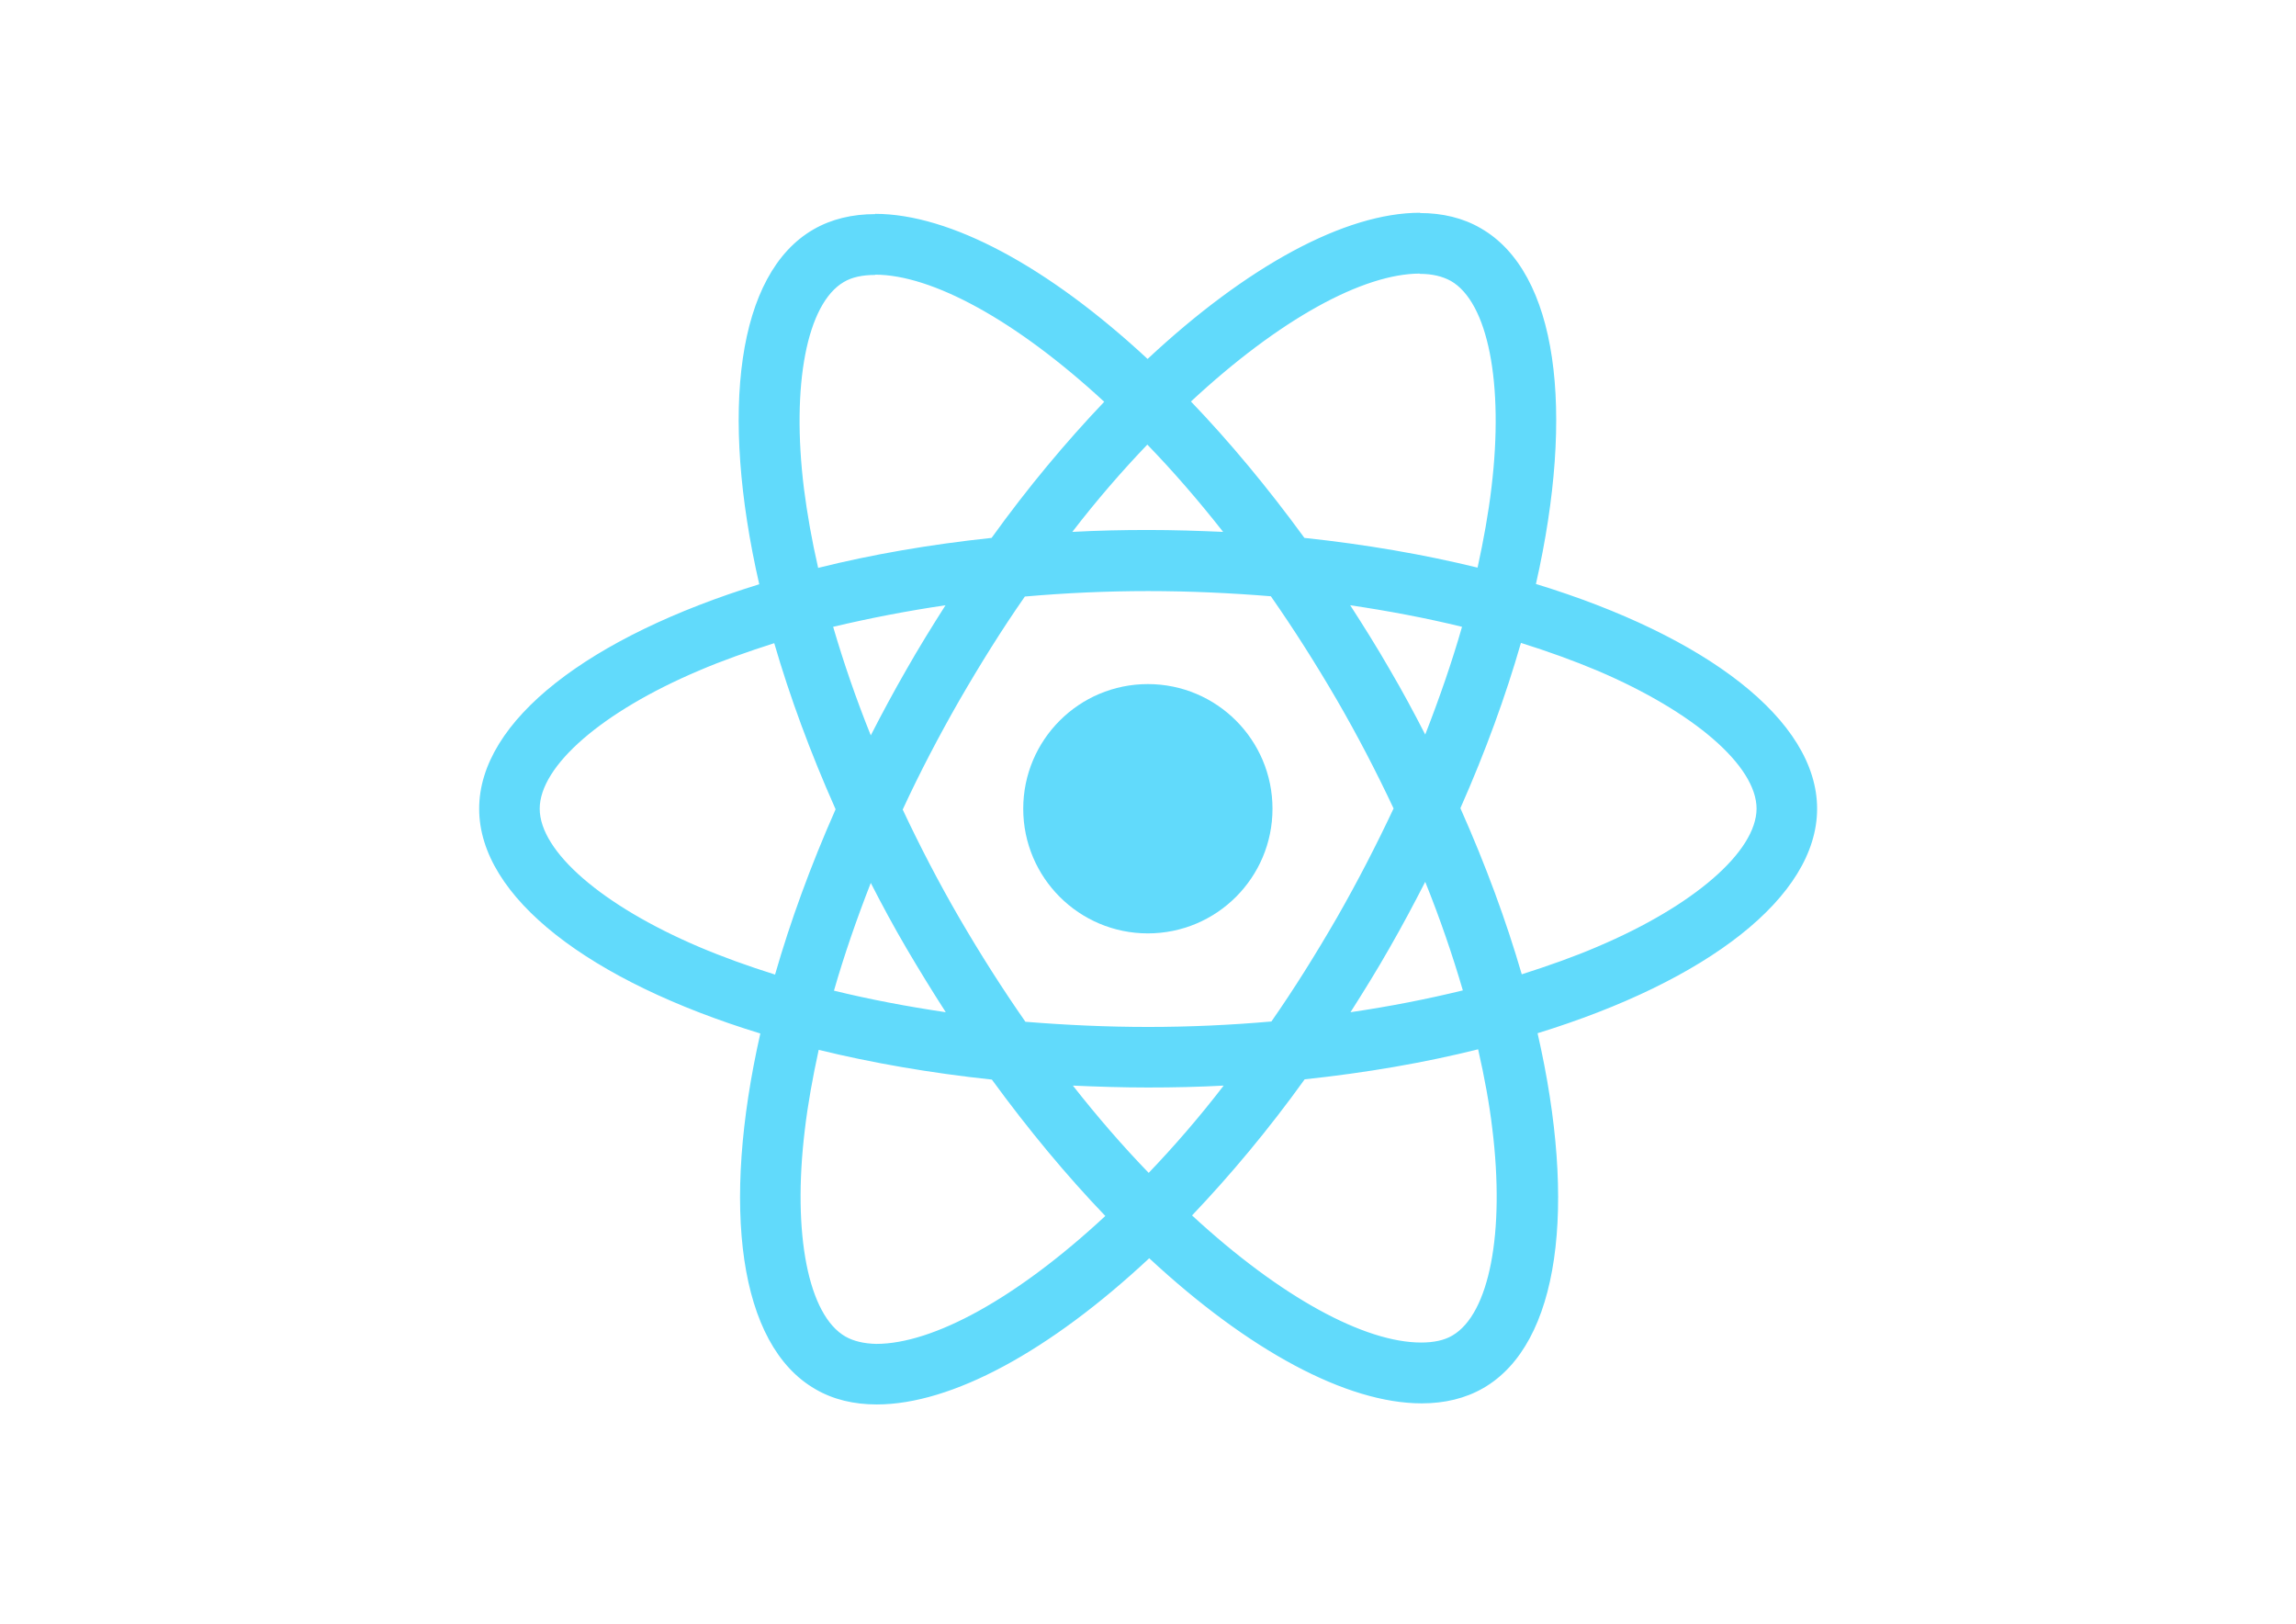
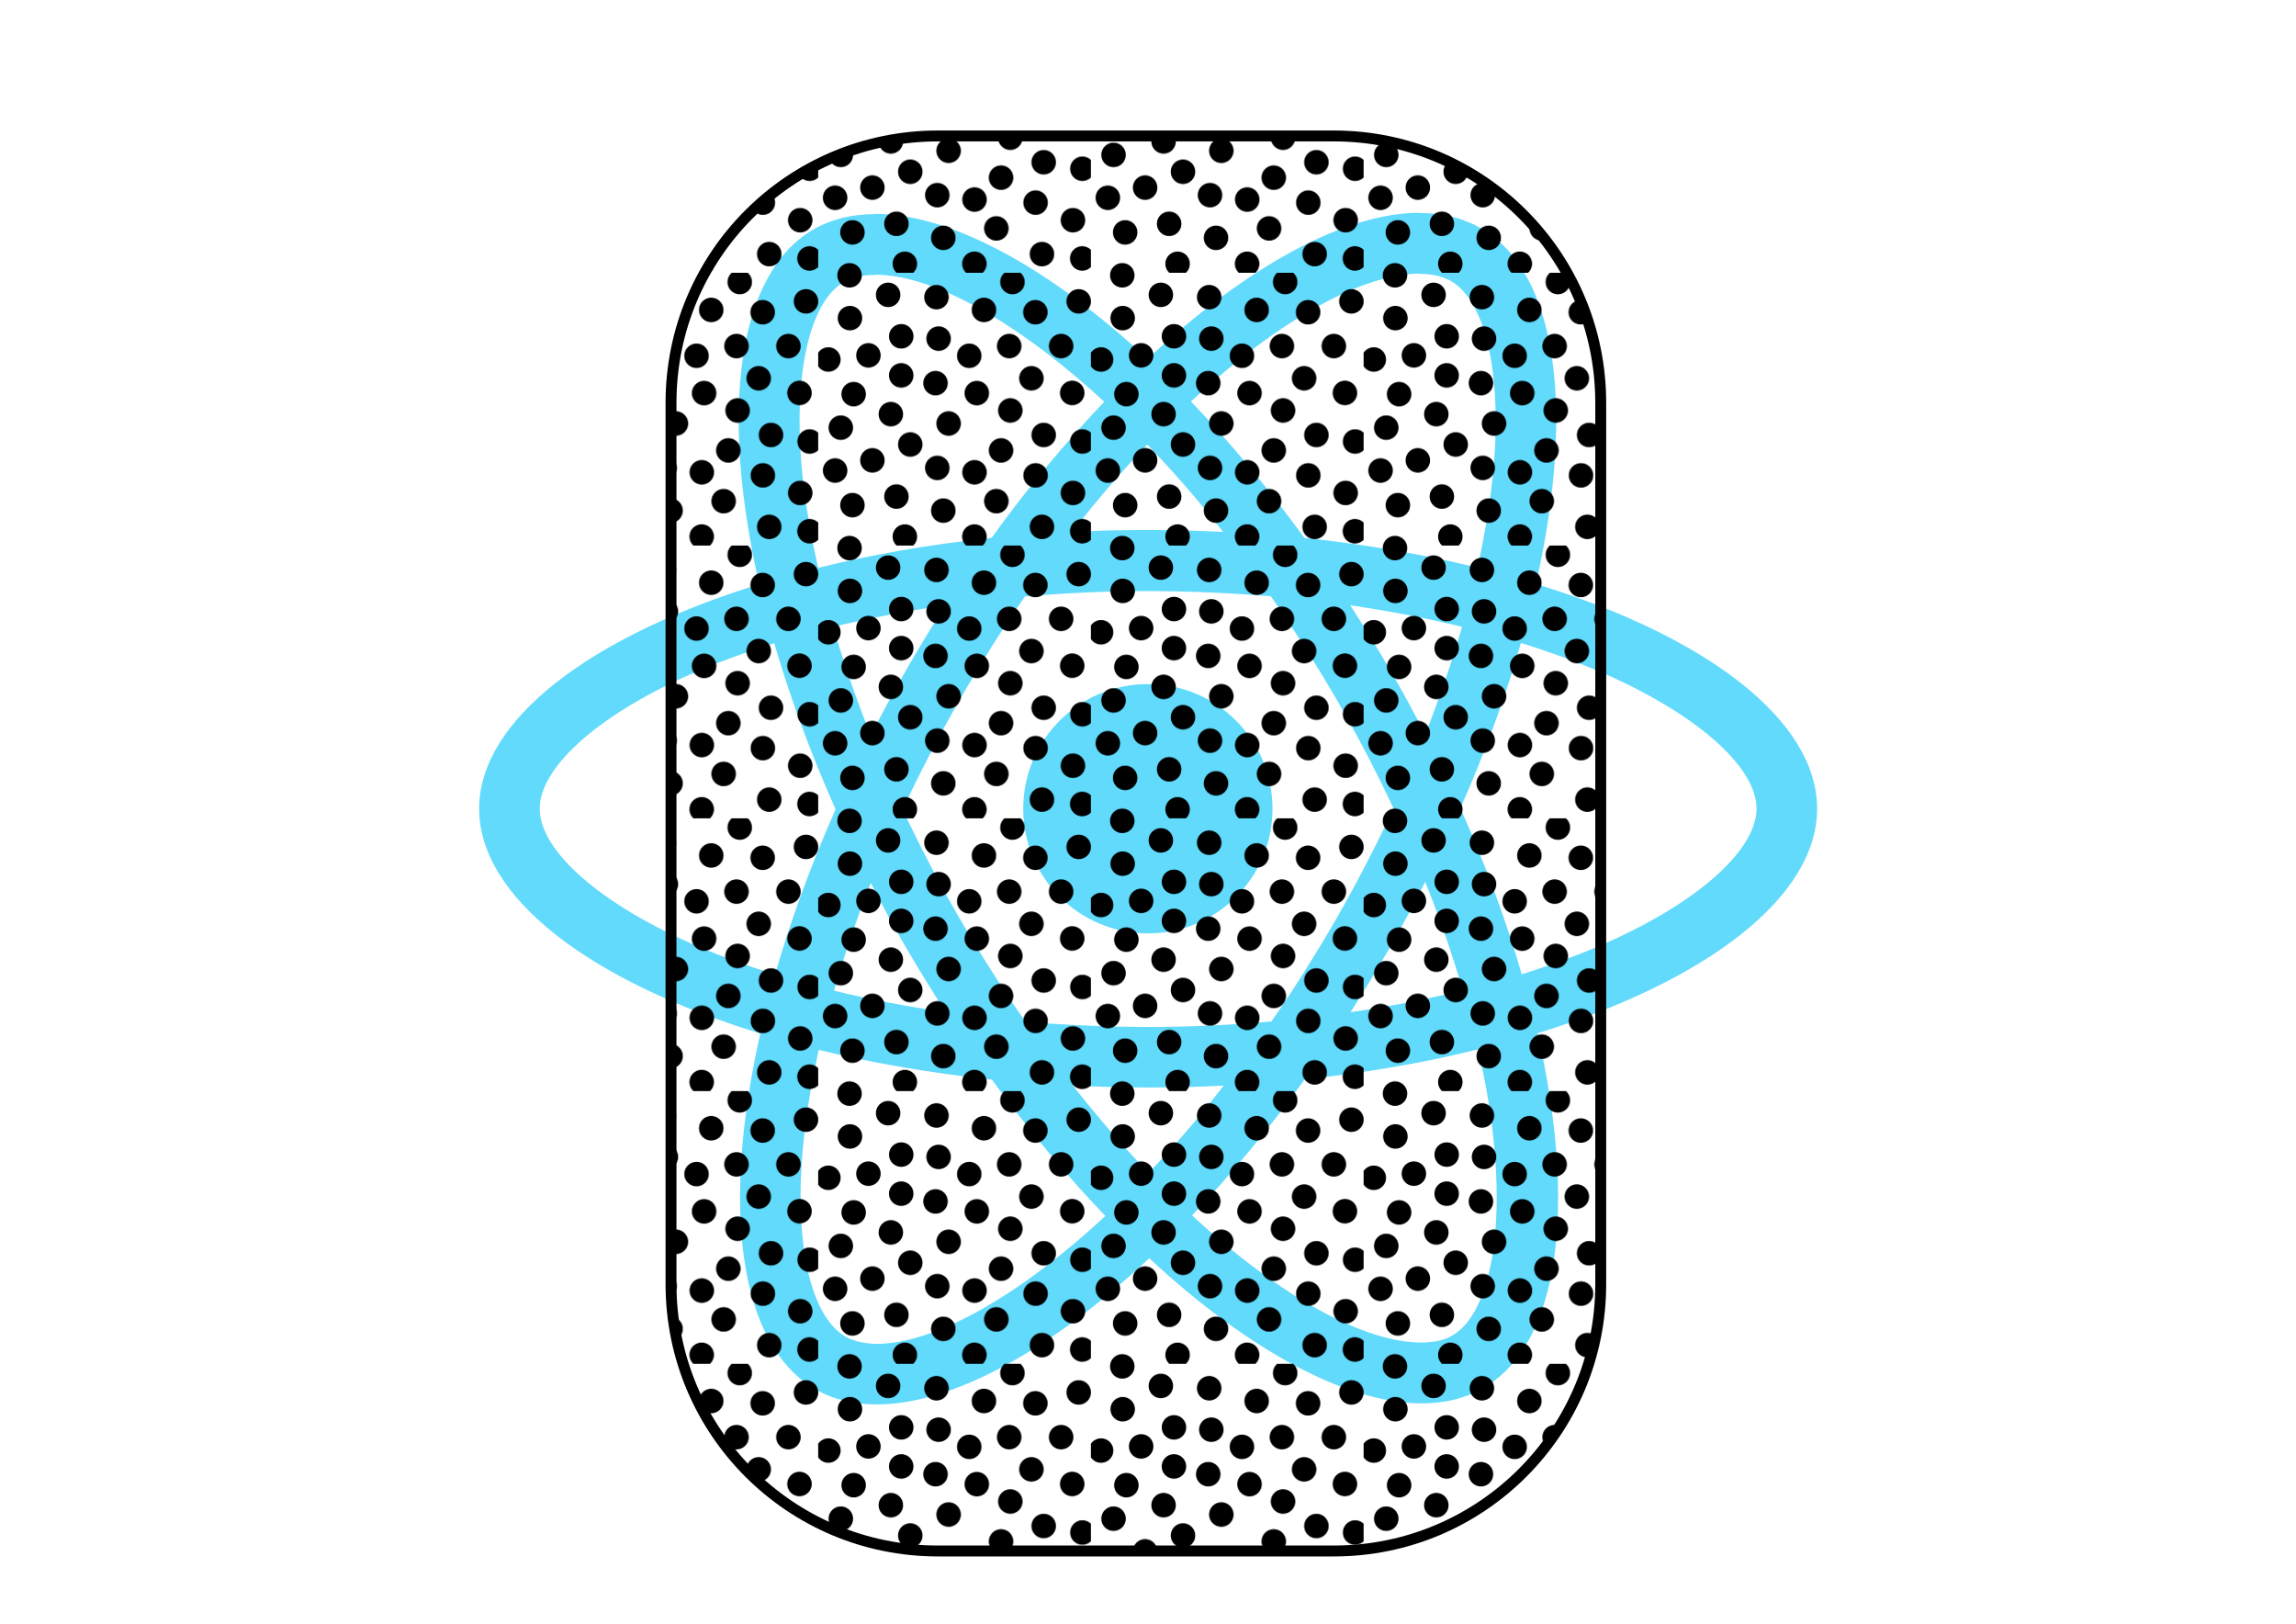
- <svg xmlns="http://www.w3.org/2000/svg" viewBox="0 0 841.9 595.3">
-   <g fill="#61DAFB">
-     <path d="M666.3 296.5c0-32.5-40.7-63.3-103.1-82.4 14.4-63.6 8-114.2-20.2-130.4-6.5-3.8-14.1-5.6-22.4-5.6v22.3c4.6 0 8.3.9 11.4 2.6 13.6 7.8 19.5 37.5 14.9 75.7-1.1 9.4-2.9 19.3-5.1 29.4-19.6-4.8-41-8.5-63.5-10.9-13.5-18.5-27.5-35.3-41.6-50 32.6-30.3 63.2-46.9 84-46.9V78c-27.5 0-63.5 19.6-99.9 53.6-36.4-33.8-72.4-53.2-99.9-53.2v22.3c20.7 0 51.4 16.5 84 46.6-14 14.7-28 31.4-41.3 49.9-22.6 2.4-44 6.1-63.6 11-2.3-10-4-19.7-5.2-29-4.7-38.2 1.1-67.9 14.6-75.8 3-1.8 6.9-2.6 11.5-2.6V78.5c-8.4 0-16 1.8-22.6 5.6-28.1 16.2-34.4 66.7-19.9 130.1-62.2 19.2-102.7 49.9-102.7 82.3 0 32.5 40.7 63.3 103.1 82.4-14.4 63.6-8 114.2 20.2 130.4 6.5 3.8 14.1 5.6 22.5 5.6 27.5 0 63.5-19.6 99.9-53.6 36.4 33.8 72.4 53.2 99.9 53.2 8.4 0 16-1.8 22.6-5.6 28.1-16.2 34.4-66.7 19.9-130.1 62-19.1 102.5-49.9 102.5-82.3zm-130.2-66.7c-3.7 12.9-8.3 26.2-13.5 39.5-4.1-8-8.4-16-13.1-24-4.6-8-9.5-15.8-14.4-23.4 14.2 2.1 27.9 4.7 41 7.9zm-45.8 106.5c-7.8 13.5-15.8 26.3-24.1 38.2-14.9 1.3-30 2-45.2 2-15.1 0-30.2-.7-45-1.9-8.3-11.9-16.4-24.6-24.2-38-7.6-13.1-14.5-26.4-20.8-39.8 6.2-13.4 13.2-26.8 20.7-39.9 7.8-13.5 15.8-26.3 24.1-38.2 14.9-1.3 30-2 45.2-2 15.1 0 30.2.7 45 1.9 8.3 11.9 16.4 24.6 24.2 38 7.6 13.1 14.5 26.4 20.8 39.8-6.3 13.4-13.2 26.8-20.7 39.9zm32.3-13c5.4 13.4 10 26.8 13.8 39.8-13.1 3.2-26.9 5.9-41.2 8 4.9-7.7 9.8-15.6 14.4-23.7 4.6-8 8.9-16.1 13-24.1zM421.2 430c-9.3-9.6-18.6-20.3-27.8-32 9 .4 18.2.7 27.5.7 9.4 0 18.7-.2 27.8-.7-9 11.7-18.3 22.4-27.5 32zm-74.4-58.9c-14.2-2.1-27.9-4.7-41-7.9 3.7-12.9 8.3-26.2 13.5-39.5 4.1 8 8.4 16 13.1 24 4.7 8 9.5 15.8 14.4 23.4zM420.7 163c9.3 9.6 18.6 20.3 27.8 32-9-.4-18.2-.7-27.5-.7-9.4 0-18.7.2-27.8.7 9-11.7 18.3-22.4 27.5-32zm-74 58.9c-4.9 7.7-9.8 15.6-14.4 23.7-4.6 8-8.9 16-13 24-5.4-13.4-10-26.8-13.8-39.8 13.1-3.1 26.9-5.8 41.2-7.9zm-90.5 125.2c-35.4-15.1-58.3-34.9-58.3-50.6 0-15.7 22.9-35.6 58.3-50.6 8.6-3.7 18-7 27.7-10.1 5.7 19.6 13.2 40 22.5 60.9-9.2 20.8-16.6 41.1-22.2 60.6-9.9-3.1-19.3-6.5-28-10.2zM310 490c-13.6-7.8-19.5-37.5-14.9-75.7 1.1-9.4 2.9-19.3 5.1-29.4 19.6 4.8 41 8.5 63.5 10.9 13.5 18.5 27.5 35.3 41.6 50-32.6 30.3-63.2 46.9-84 46.9-4.5-.1-8.3-1-11.3-2.7zm237.2-76.2c4.7 38.2-1.1 67.9-14.6 75.8-3 1.8-6.9 2.6-11.5 2.6-20.7 0-51.4-16.5-84-46.6 14-14.7 28-31.4 41.3-49.9 22.6-2.4 44-6.1 63.6-11 2.3 10.1 4.1 19.8 5.2 29.1zm38.5-66.7c-8.6 3.7-18 7-27.7 10.1-5.7-19.6-13.2-40-22.5-60.9 9.2-20.8 16.6-41.1 22.2-60.6 9.9 3.1 19.3 6.5 28.1 10.2 35.4 15.1 58.3 34.9 58.3 50.6-.1 15.7-23 35.6-58.4 50.6zM320.8 78.4z" />
-     <circle cx="420.9" cy="296.5" r="45.7" />
-     <path d="M520.5 78.1z" />
+ <svg xmlns="http://www.w3.org/2000/svg" viewBox="0 0 841.9 595.3" version="1.1" id="svg10">
+   <defs id="defs14">
+     <pattern id="Polkadots-large" patternTransform="translate(0,0) scale(10,10)" height="10" width="10" patternUnits="userSpaceOnUse">
+       <circle id="circle1991" r="0.45" cy="0.810" cx="2.567" style="fill:black;stroke:none" />
+       <circle id="circle1993" r="0.45" cy="2.33" cx="3.048" style="fill:black;stroke:none" />
+       <circle id="circle1995" r="0.45" cy="2.415" cx="4.418" style="fill:black;stroke:none" />
+       <circle id="circle1997" r="0.45" cy="3.029" cx="1.844" style="fill:black;stroke:none" />
+       <circle id="circle1999" r="0.45" cy="1.363" cx="6.08" style="fill:black;stroke:none" />
+       <circle id="circle2001" r="0.45" cy="4.413" cx="5.819" style="fill:black;stroke:none" />
+       <circle id="circle2003" r="0.45" cy="4.048" cx="4.305" style="fill:black;stroke:none" />
+       <circle id="circle2005" r="0.45" cy="3.045" cx="5.541" style="fill:black;stroke:none" />
+       <circle id="circle2007" r="0.45" cy="5.527" cx="4.785" style="fill:black;stroke:none" />
+       <circle id="circle2009" r="0.45" cy="5.184" cx="2.667" style="fill:black;stroke:none" />
+       <circle id="circle2011" r="0.45" cy="1.448" cx="7.965" style="fill:black;stroke:none" />
+       <circle id="circle2013" r="0.45" cy="5.049" cx="7.047" style="fill:black;stroke:none" />
+       <circle id="circle2015" r="0.45" cy="0.895" cx="4.340" style="fill:black;stroke:none" />
+       <circle id="circle2017" r="0.45" cy="0.340" cx="7.125" style="fill:black;stroke:none" />
+       <circle id="circle2019" r="0.45" cy="1.049" cx="9.553" style="fill:black;stroke:none" />
+       <circle id="circle2021" r="0.45" cy="2.689" cx="7.006" style="fill:black;stroke:none" />
+       <circle id="circle2023" r="0.45" cy="2.689" cx="8.909" style="fill:black;stroke:none" />
+       <circle id="circle2025" r="0.45" cy="4.407" cx="9.315" style="fill:black;stroke:none" />
+       <circle id="circle2027" r="0.45" cy="3.870" cx="7.820" style="fill:black;stroke:none" />
+       <circle id="circle2029" r="0.45" cy="5.948" cx="8.270" style="fill:black;stroke:none" />
+       <circle id="circle2031" r="0.45" cy="7.428" cx="7.973" style="fill:black;stroke:none" />
+       <circle id="circle2033" r="0.45" cy="8.072" cx="9.342" style="fill:black;stroke:none" />
+       <circle id="circle2035" r="0.45" cy="9.315" cx="8.206" style="fill:black;stroke:none" />
+       <circle id="circle2037" r="0.45" cy="9.475" cx="9.682" style="fill:black;stroke:none" />
+       <circle id="circle2039" r="0.45" cy="6.186" cx="9.688" style="fill:black;stroke:none" />
+       <circle id="circle2041" r="0.45" cy="6.296" cx="3.379" style="fill:black;stroke:none" />
+       <circle id="circle2043" r="0.45" cy="8.204" cx="2.871" style="fill:black;stroke:none" />
+       <circle id="circle2045" r="0.45" cy="8.719" cx="4.59" style="fill:black;stroke:none" />
+       <circle id="circle2047" r="0.45" cy="9.671" cx="3.181" style="fill:black;stroke:none" />
+       <circle id="circle2049" r="0.45" cy="7.315" cx="5.734" style="fill:black;stroke:none" />
+       <circle id="circle2051" r="0.45" cy="6.513" cx="6.707" style="fill:black;stroke:none" />
+       <circle id="circle2053" r="0.45" cy="9.670" cx="5.730" style="fill:black;stroke:none" />
+       <circle id="circle2055" r="0.45" cy="8.373" cx="6.535" style="fill:black;stroke:none" />
+       <circle id="circle2057" r="0.45" cy="7.154" cx="4.37" style="fill:black;stroke:none" />
+       <circle id="circle2059" r="0.45" cy="7.25" cx="0.622" style="fill:black;stroke:none" />
+       <circle id="circle2061" r="0.45" cy="5.679" cx="0.831" style="fill:black;stroke:none" />
+       <circle id="circle2063" r="0.45" cy="8.519" cx="1.257" style="fill:black;stroke:none" />
+       <circle id="circle2065" r="0.45" cy="6.877" cx="1.989" style="fill:black;stroke:none" />
+       <circle id="circle2067" r="0.45" cy="3.181" cx="0.374" style="fill:black;stroke:none" />
+       <circle id="circle2069" r="0.45" cy="1.664" cx="1.166" style="fill:black;stroke:none" />
+       <circle id="circle2071" r="0.45" cy="0.093" cx="1.151" style="fill:black;stroke:none" />
+       <circle id="circle2073" r="0.45" cy="10.093" cx="1.151" style="fill:black;stroke:none" />
+       <circle id="circle2075" r="0.45" cy="4.451" cx="1.302" style="fill:black;stroke:none" />
+       <circle id="circle2077" r="0.45" cy="3.763" cx="3.047" style="fill:black;stroke:none" />
+     </pattern>
+   </defs>
+   <g fill="#61DAFB" id="g8">
+     <path d="M666.3 296.5c0-32.5-40.7-63.3-103.1-82.4 14.4-63.6 8-114.2-20.2-130.4-6.5-3.8-14.1-5.6-22.4-5.6v22.3c4.6 0 8.3.9 11.4 2.6 13.6 7.8 19.5 37.5 14.9 75.7-1.1 9.4-2.9 19.3-5.1 29.4-19.6-4.8-41-8.5-63.5-10.9-13.5-18.5-27.5-35.3-41.6-50 32.6-30.3 63.2-46.9 84-46.9V78c-27.5 0-63.5 19.6-99.9 53.6-36.4-33.8-72.4-53.2-99.9-53.2v22.3c20.7 0 51.4 16.5 84 46.6-14 14.7-28 31.4-41.3 49.9-22.6 2.4-44 6.1-63.6 11-2.3-10-4-19.7-5.2-29-4.7-38.2 1.1-67.9 14.6-75.8 3-1.8 6.9-2.6 11.5-2.6V78.5c-8.4 0-16 1.8-22.6 5.6-28.1 16.2-34.4 66.7-19.9 130.1-62.2 19.2-102.7 49.9-102.7 82.3 0 32.5 40.7 63.3 103.1 82.4-14.4 63.6-8 114.2 20.2 130.4 6.5 3.8 14.1 5.6 22.5 5.6 27.5 0 63.5-19.6 99.9-53.6 36.4 33.8 72.4 53.2 99.9 53.2 8.4 0 16-1.8 22.6-5.6 28.1-16.2 34.4-66.7 19.9-130.1 62-19.1 102.5-49.9 102.5-82.3zm-130.2-66.7c-3.7 12.9-8.3 26.2-13.5 39.5-4.1-8-8.4-16-13.1-24-4.6-8-9.5-15.8-14.4-23.4 14.2 2.1 27.9 4.7 41 7.9zm-45.8 106.5c-7.8 13.5-15.8 26.3-24.1 38.2-14.9 1.3-30 2-45.2 2-15.1 0-30.2-.7-45-1.9-8.3-11.9-16.4-24.6-24.2-38-7.6-13.1-14.5-26.4-20.8-39.8 6.2-13.4 13.2-26.8 20.7-39.9 7.8-13.5 15.8-26.3 24.1-38.2 14.9-1.3 30-2 45.2-2 15.1 0 30.2.7 45 1.9 8.3 11.9 16.4 24.6 24.2 38 7.6 13.1 14.5 26.4 20.8 39.8-6.3 13.4-13.2 26.8-20.7 39.9zm32.3-13c5.4 13.4 10 26.8 13.8 39.8-13.1 3.2-26.9 5.9-41.2 8 4.9-7.7 9.8-15.6 14.4-23.7 4.6-8 8.9-16.1 13-24.1zM421.2 430c-9.3-9.6-18.6-20.3-27.8-32 9 .4 18.2.7 27.5.7 9.4 0 18.7-.2 27.8-.7-9 11.7-18.3 22.4-27.5 32zm-74.4-58.9c-14.2-2.1-27.9-4.7-41-7.9 3.7-12.9 8.3-26.2 13.5-39.5 4.1 8 8.4 16 13.1 24 4.7 8 9.5 15.8 14.4 23.4zM420.7 163c9.3 9.6 18.6 20.3 27.8 32-9-.4-18.2-.7-27.5-.7-9.4 0-18.7.2-27.8.7 9-11.7 18.3-22.4 27.5-32zm-74 58.9c-4.9 7.7-9.8 15.6-14.4 23.7-4.6 8-8.9 16-13 24-5.4-13.4-10-26.8-13.8-39.8 13.1-3.1 26.9-5.8 41.2-7.9zm-90.5 125.2c-35.4-15.1-58.3-34.9-58.3-50.6 0-15.7 22.9-35.6 58.3-50.6 8.6-3.7 18-7 27.7-10.1 5.7 19.6 13.2 40 22.5 60.9-9.2 20.8-16.6 41.1-22.2 60.6-9.9-3.1-19.3-6.5-28-10.2zM310 490c-13.6-7.8-19.5-37.5-14.9-75.7 1.1-9.4 2.9-19.3 5.1-29.4 19.6 4.8 41 8.5 63.5 10.9 13.5 18.5 27.5 35.3 41.6 50-32.6 30.3-63.2 46.9-84 46.9-4.5-.1-8.3-1-11.3-2.7zm237.2-76.2c4.7 38.2-1.1 67.9-14.6 75.8-3 1.8-6.9 2.6-11.5 2.6-20.7 0-51.4-16.5-84-46.6 14-14.7 28-31.4 41.3-49.9 22.6-2.4 44-6.1 63.6-11 2.3 10.1 4.1 19.8 5.2 29.1zm38.5-66.7c-8.6 3.7-18 7-27.7 10.1-5.7-19.6-13.2-40-22.5-60.9 9.2-20.8 16.6-41.1 22.2-60.6 9.9 3.1 19.3 6.5 28.1 10.2 35.4 15.1 58.3 34.9 58.3 50.6-.1 15.7-23 35.6-58.4 50.6zM320.8 78.4z" id="path2" />
+     <circle cx="420.9" cy="296.5" r="45.7" id="circle4" />
+     <path d="M520.5 78.1z" id="path6" />
  </g>
+   <rect style="opacity:1;vector-effect:none;fill:url(#Polkadots-large);fill-opacity:1.0;stroke:#000000;stroke-width:4;stroke-linecap:round;stroke-linejoin:round;stroke-miterlimit:4;stroke-dasharray:none;stroke-dashoffset:0;stroke-opacity:1" id="rect823" width="340.91" height="518.776" x="246.048" y="49.844" ry="97.826" />
</svg>
